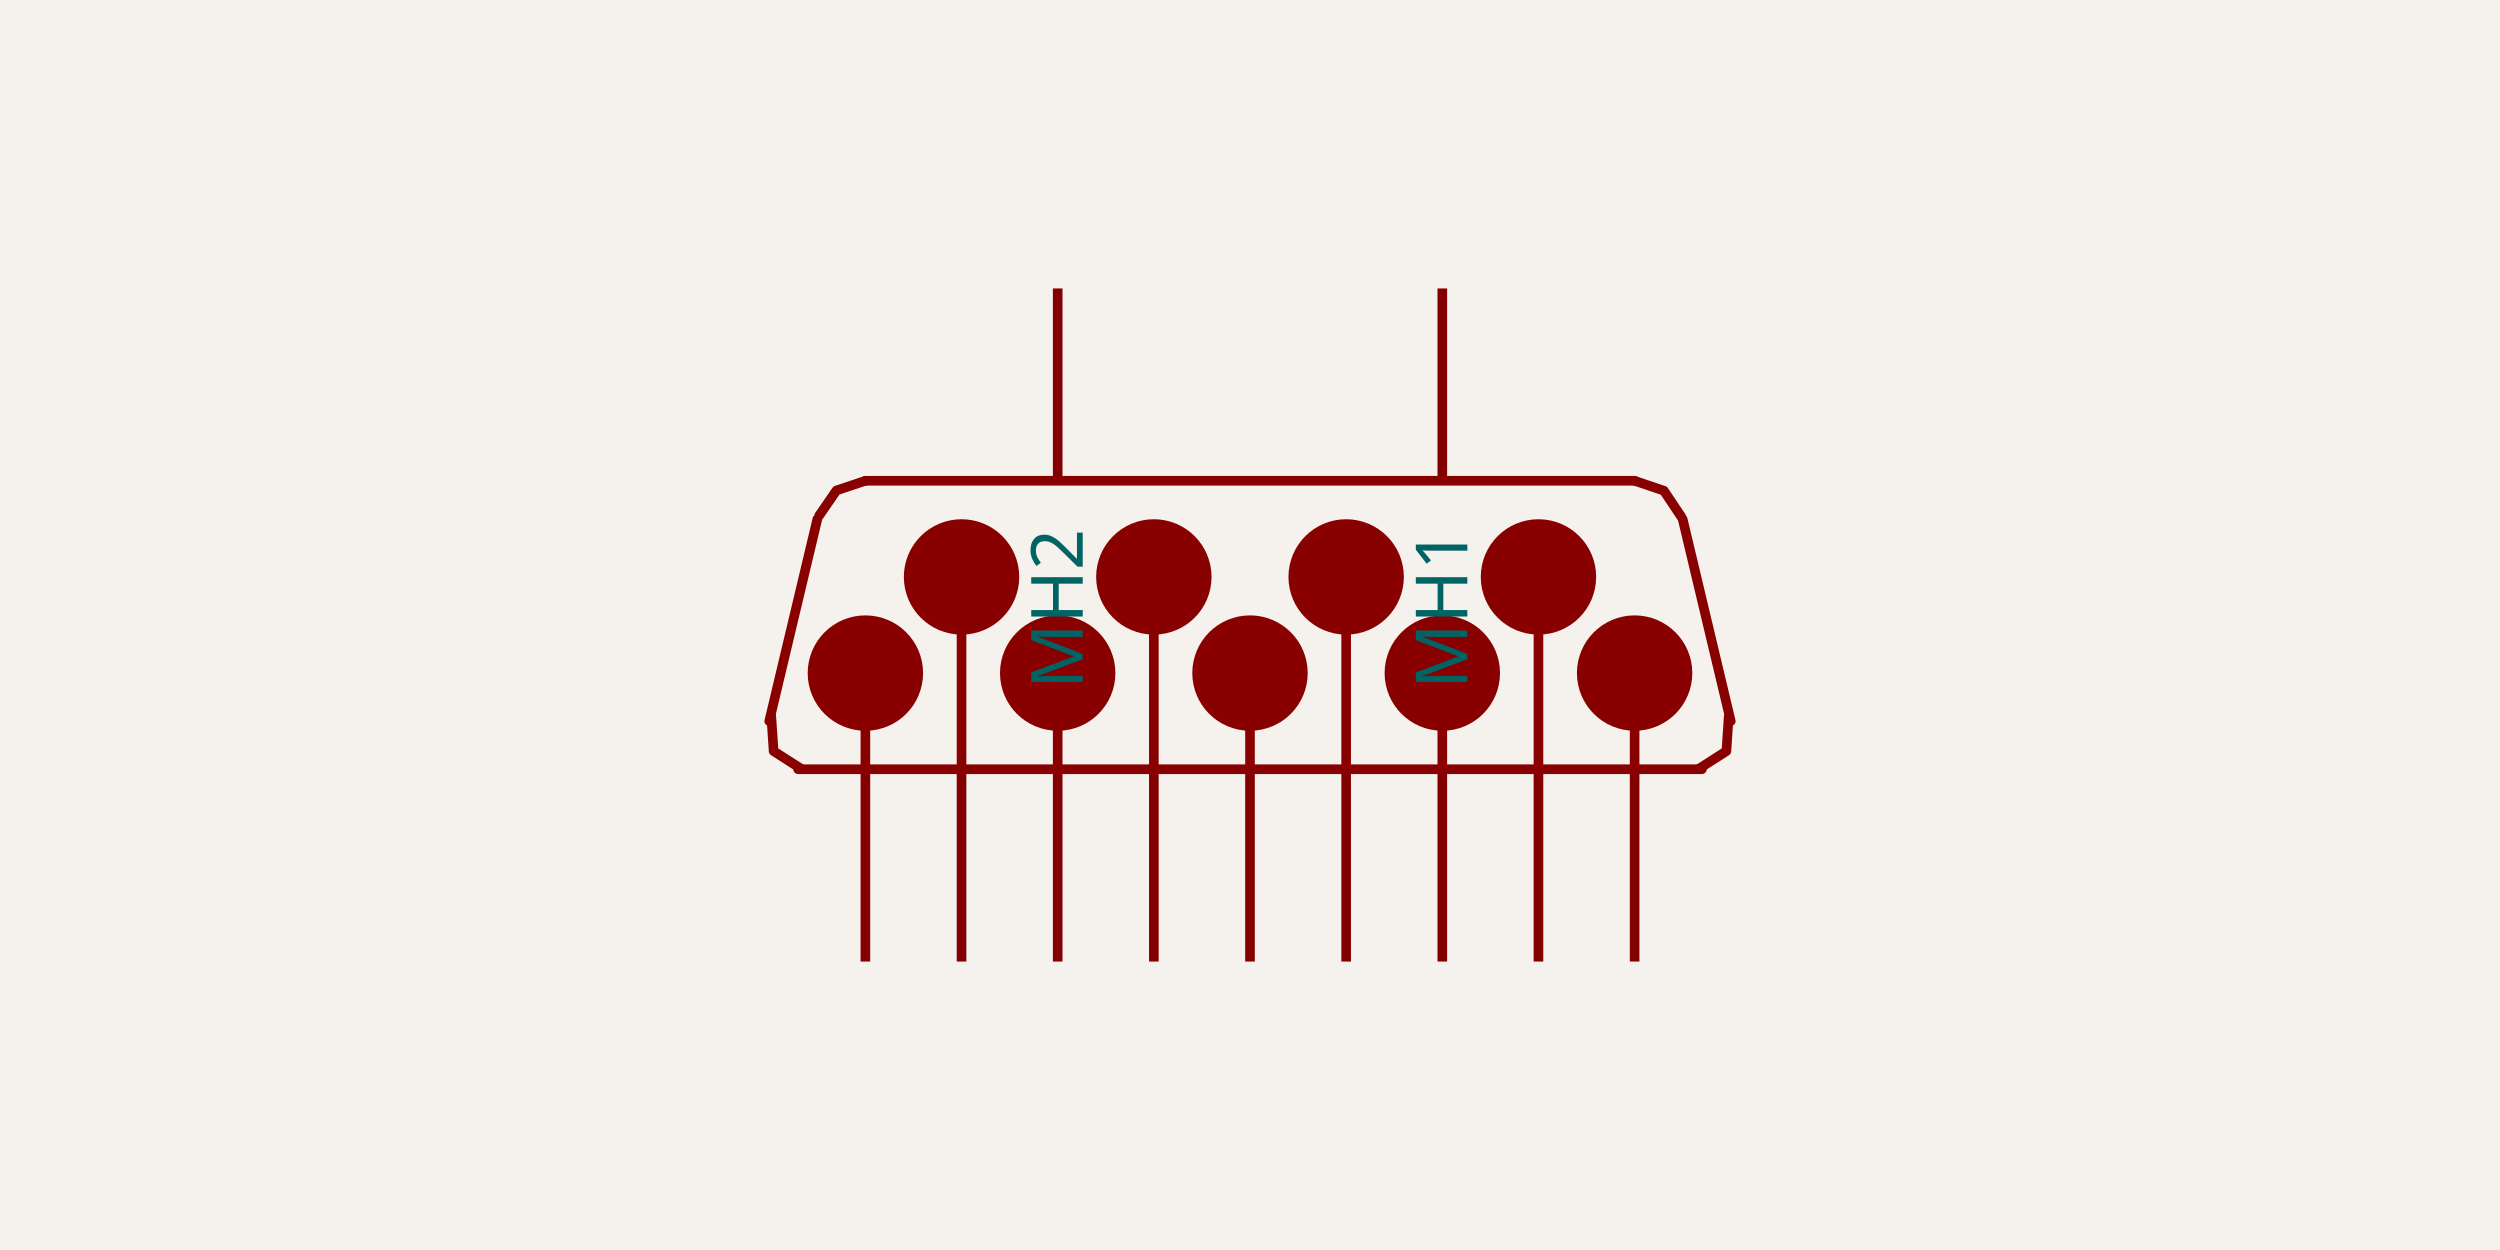
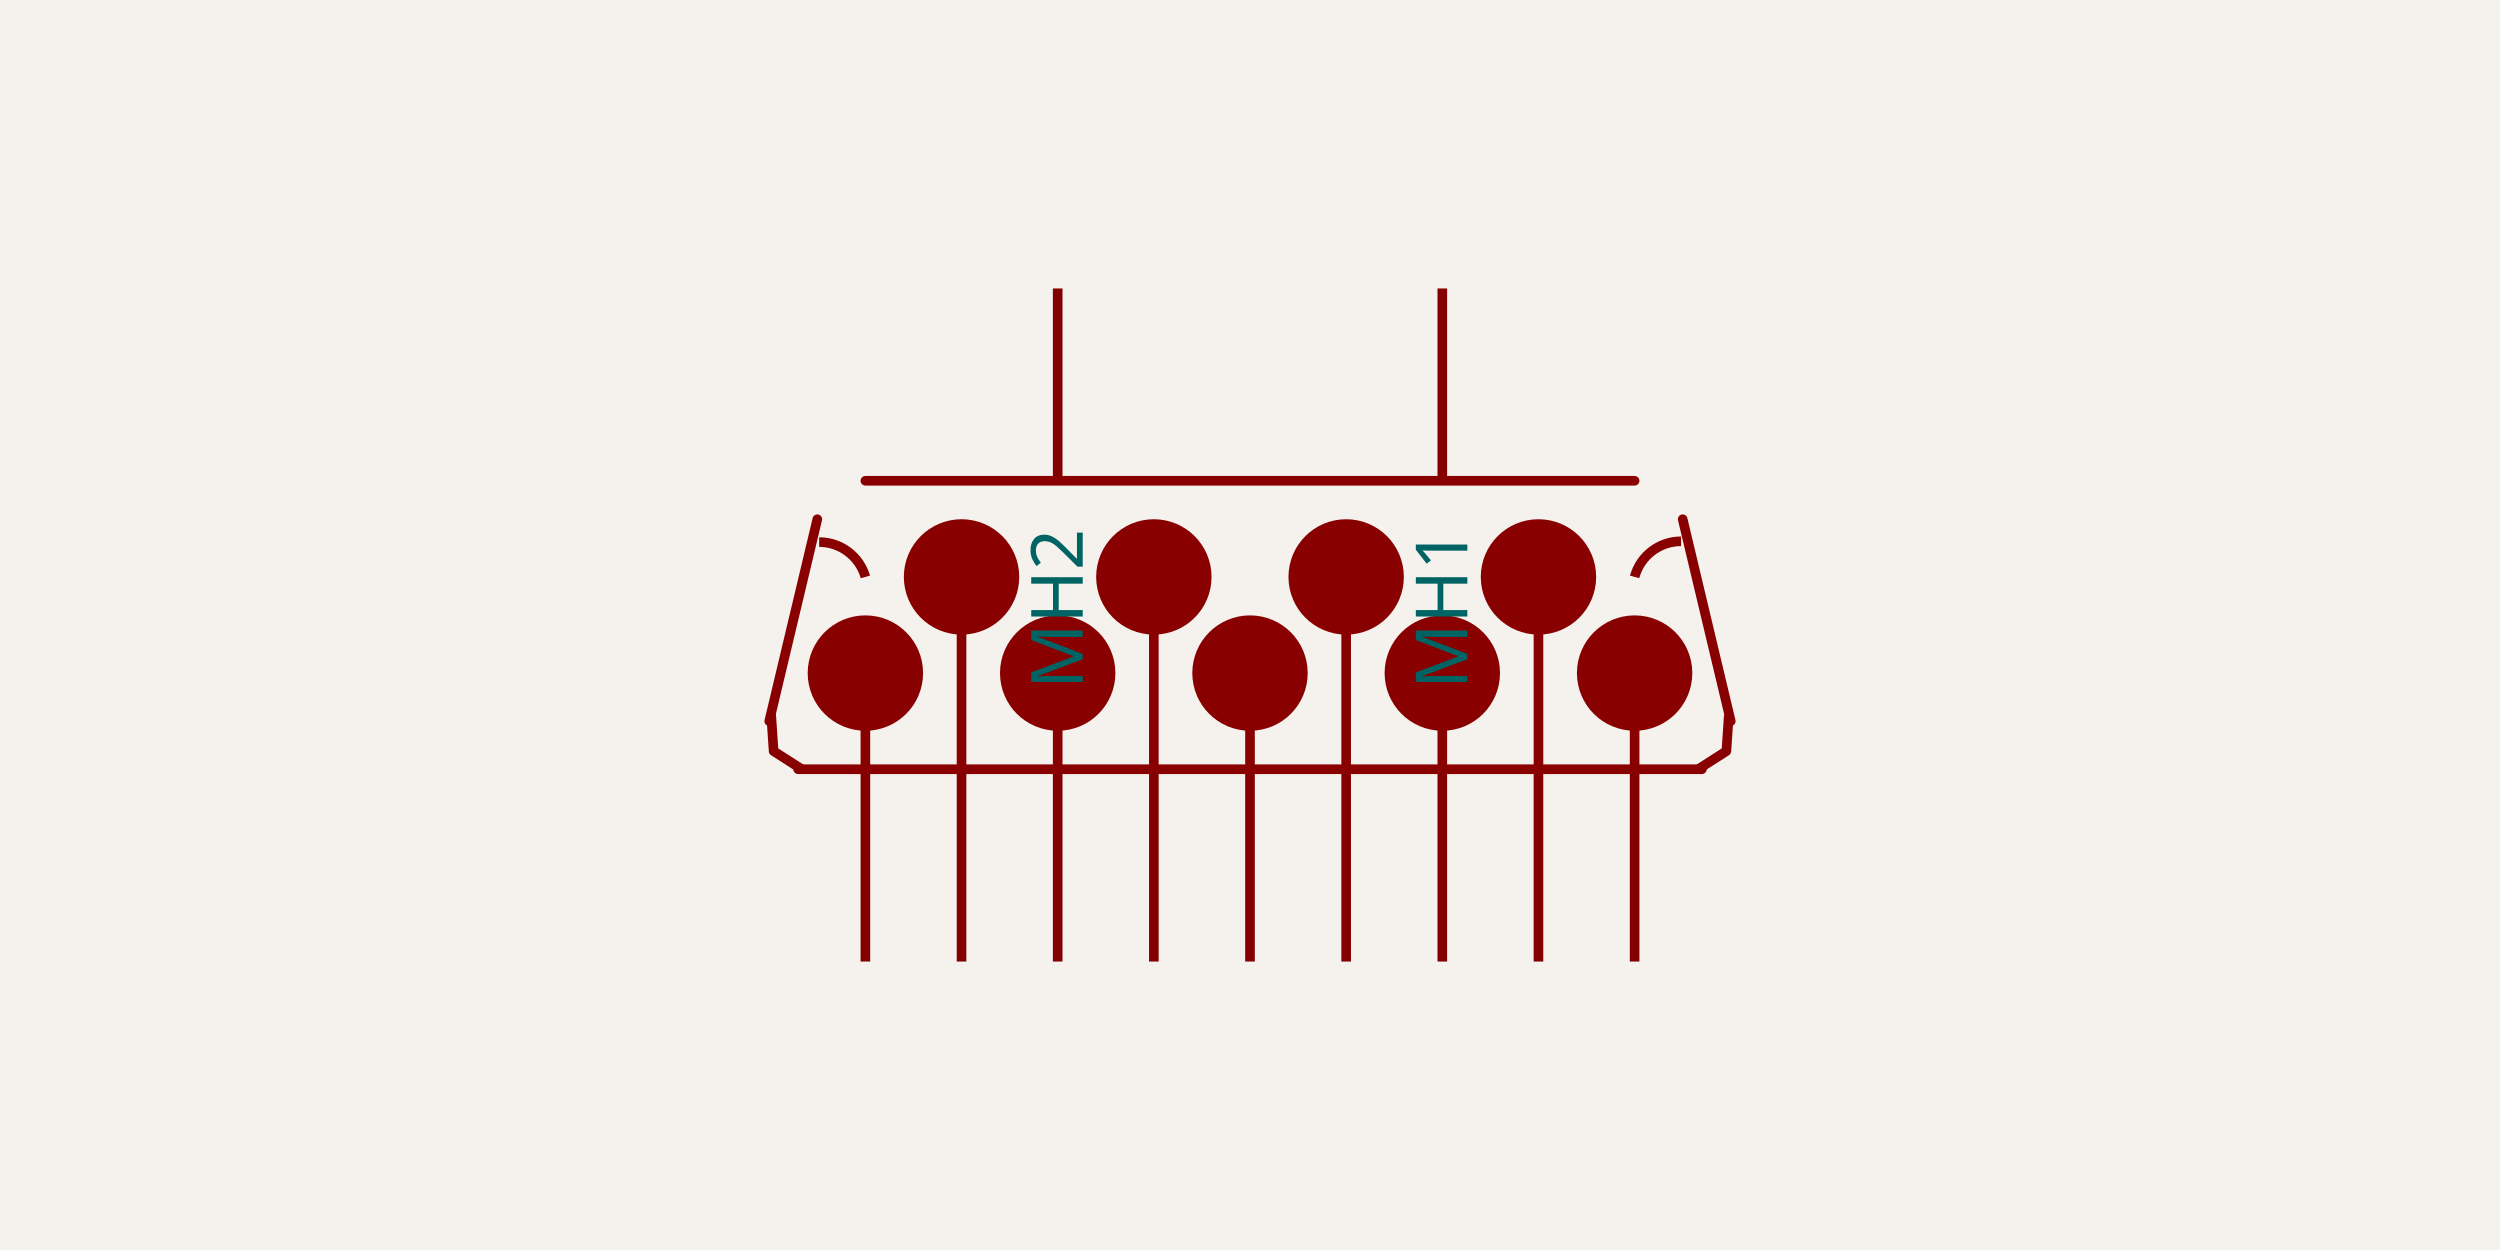
- <svg xmlns="http://www.w3.org/2000/svg" class="tscircuit-schematic" width="1200" height="600" style="background-color: rgb(245, 241, 237)" data-real-to-screen-transform="matrix(230.7692307692,0,0,-230.7692307692,600,300)" data-software-used-string="@tscircuit/core@0.0.1393">
+ <svg xmlns="http://www.w3.org/2000/svg" class="tscircuit-schematic" width="1200" height="600" style="background-color: rgb(245, 241, 237)" data-real-to-screen-transform="matrix(230.7692307692,0,0,-230.7692307692,600,300)" data-software-used-string="@tscircuit/core@0.0.1537">
  <style>
              .boundary { fill: rgb(245, 241, 237); }
              .schematic-boundary { fill: none; stroke: #fff; }
              .component { fill: none; stroke: rgb(132, 0, 0); }
              .chip { fill: rgb(255, 255, 194); stroke: rgb(132, 0, 0); }
              .component-pin { fill: none; stroke: rgb(132, 0, 0); }
              .text { font-family: sans-serif; fill: rgb(0, 150, 0); }
              .pin-number { fill: rgb(169, 0, 0); }
              .port-label { fill: rgb(0, 100, 100); }
              .component-name { fill: rgb(0, 100, 100); }

            </style>
  <rect class="boundary" x="0" y="0" width="1200" height="600" />
  <g class="sch-component" data-circuit-json-type="schematic_component" data-schematic-component-id="schematic_component_0">
    <line class="sch-line" x1="415.385" y1="461.538" x2="415.385" y2="369.231" stroke="rgba(132, 0, 0)" stroke-width="4.615" data-schematic-line-id="schematic_line_0" data-schematic-component-id="schematic_component_0" />
    <line class="sch-line" x1="507.692" y1="461.538" x2="507.692" y2="369.231" stroke="rgba(132, 0, 0)" stroke-width="4.615" data-schematic-line-id="schematic_line_1" data-schematic-component-id="schematic_component_0" />
    <line class="sch-line" x1="600" y1="461.538" x2="600" y2="369.231" stroke="rgba(132, 0, 0)" stroke-width="4.615" data-schematic-line-id="schematic_line_2" data-schematic-component-id="schematic_component_0" />
    <line class="sch-line" x1="692.308" y1="461.538" x2="692.308" y2="369.231" stroke="rgba(132, 0, 0)" stroke-width="4.615" data-schematic-line-id="schematic_line_3" data-schematic-component-id="schematic_component_0" />
    <line class="sch-line" x1="784.615" y1="461.538" x2="784.615" y2="369.231" stroke="rgba(132, 0, 0)" stroke-width="4.615" data-schematic-line-id="schematic_line_4" data-schematic-component-id="schematic_component_0" />
    <line class="sch-line" x1="461.538" y1="461.538" x2="461.538" y2="369.231" stroke="rgba(132, 0, 0)" stroke-width="4.615" data-schematic-line-id="schematic_line_5" data-schematic-component-id="schematic_component_0" />
    <line class="sch-line" x1="553.846" y1="461.538" x2="553.846" y2="369.231" stroke="rgba(132, 0, 0)" stroke-width="4.615" data-schematic-line-id="schematic_line_6" data-schematic-component-id="schematic_component_0" />
    <line class="sch-line" x1="646.154" y1="461.538" x2="646.154" y2="369.231" stroke="rgba(132, 0, 0)" stroke-width="4.615" data-schematic-line-id="schematic_line_7" data-schematic-component-id="schematic_component_0" />
    <line class="sch-line" x1="738.462" y1="461.538" x2="738.462" y2="369.231" stroke="rgba(132, 0, 0)" stroke-width="4.615" data-schematic-line-id="schematic_line_8" data-schematic-component-id="schematic_component_0" />
    <line class="sch-line" x1="507.692" y1="138.462" x2="507.692" y2="230.769" stroke="rgba(132, 0, 0)" stroke-width="4.615" data-schematic-line-id="schematic_line_9" data-schematic-component-id="schematic_component_0" />
    <line class="sch-line" x1="692.308" y1="138.462" x2="692.308" y2="230.769" stroke="rgba(132, 0, 0)" stroke-width="4.615" data-schematic-line-id="schematic_line_10" data-schematic-component-id="schematic_component_0" />
    <path class="sch-path" d="M 507.692 336.923 L 507.692 369.231" stroke="#880000" stroke-width="4.615" fill="none" stroke-linecap="round" stroke-linejoin="round" data-schematic-component-id="schematic_component_0" />
    <path class="sch-path" d="M 415.385 336.923 L 415.385 369.231" stroke="#880000" stroke-width="4.615" fill="none" stroke-linecap="round" stroke-linejoin="round" data-schematic-component-id="schematic_component_0" />
    <path class="sch-path" d="M 600 336.923 L 600 369.231" stroke="#880000" stroke-width="4.615" fill="none" stroke-linecap="round" stroke-linejoin="round" data-schematic-component-id="schematic_component_0" />
    <path class="sch-path" d="M 461.538 369.231 L 461.538 290.769" stroke="#880000" stroke-width="4.615" fill="none" stroke-linecap="round" stroke-linejoin="round" data-schematic-component-id="schematic_component_0" />
    <path class="sch-path" d="M 692.308 336.923 L 692.308 369.231" stroke="#880000" stroke-width="4.615" fill="none" stroke-linecap="round" stroke-linejoin="round" data-schematic-component-id="schematic_component_0" />
    <path class="sch-path" d="M 553.846 369.231 L 553.846 290.769" stroke="#880000" stroke-width="4.615" fill="none" stroke-linecap="round" stroke-linejoin="round" data-schematic-component-id="schematic_component_0" />
    <path class="sch-path" d="M 784.615 336.923 L 784.615 369.231" stroke="#880000" stroke-width="4.615" fill="none" stroke-linecap="round" stroke-linejoin="round" data-schematic-component-id="schematic_component_0" />
    <path class="sch-path" d="M 646.154 369.231 L 646.154 290.769" stroke="#880000" stroke-width="4.615" fill="none" stroke-linecap="round" stroke-linejoin="round" data-schematic-component-id="schematic_component_0" />
    <path class="sch-path" d="M 738.462 369.231 L 738.462 290.769" stroke="#880000" stroke-width="4.615" fill="none" stroke-linecap="round" stroke-linejoin="round" data-schematic-component-id="schematic_component_0" />
    <circle class="sch-circle" cx="738.462" cy="276.923" r="13.846" fill="none" stroke="#880000" stroke-width="27.692" data-schematic-circle-id="schematic_circle_0" data-schematic-component-id="schematic_component_0" />
    <circle class="sch-circle" cx="646.154" cy="276.923" r="13.846" fill="none" stroke="#880000" stroke-width="27.692" data-schematic-circle-id="schematic_circle_1" data-schematic-component-id="schematic_component_0" />
    <circle class="sch-circle" cx="553.846" cy="276.923" r="13.846" fill="none" stroke="#880000" stroke-width="27.692" data-schematic-circle-id="schematic_circle_2" data-schematic-component-id="schematic_component_0" />
    <circle class="sch-circle" cx="461.538" cy="276.923" r="13.846" fill="none" stroke="#880000" stroke-width="27.692" data-schematic-circle-id="schematic_circle_3" data-schematic-component-id="schematic_component_0" />
    <circle class="sch-circle" cx="784.615" cy="323.077" r="13.846" fill="none" stroke="#880000" stroke-width="27.692" data-schematic-circle-id="schematic_circle_4" data-schematic-component-id="schematic_component_0" />
    <circle class="sch-circle" cx="692.308" cy="323.077" r="13.846" fill="none" stroke="#880000" stroke-width="27.692" data-schematic-circle-id="schematic_circle_5" data-schematic-component-id="schematic_component_0" />
    <circle class="sch-circle" cx="600" cy="323.077" r="13.846" fill="none" stroke="#880000" stroke-width="27.692" data-schematic-circle-id="schematic_circle_6" data-schematic-component-id="schematic_component_0" />
    <circle class="sch-circle" cx="507.692" cy="323.077" r="13.846" fill="none" stroke="#880000" stroke-width="27.692" data-schematic-circle-id="schematic_circle_7" data-schematic-component-id="schematic_component_0" />
    <circle class="sch-circle" cx="415.385" cy="323.077" r="13.846" fill="none" stroke="#880000" stroke-width="27.692" data-schematic-circle-id="schematic_circle_8" data-schematic-component-id="schematic_component_0" />
    <path class="sch-path" d="M 784.615 369.231 L 415.385 369.231" stroke="#880000" stroke-width="4.615" fill="none" stroke-linecap="round" stroke-linejoin="round" data-schematic-component-id="schematic_component_0" />
    <path class="sch-path" d="M 784.615 230.769 L 415.385 230.769" stroke="#880000" stroke-width="4.615" fill="none" stroke-linecap="round" stroke-linejoin="round" data-schematic-component-id="schematic_component_0" />
-     <path class="sch-path" d="M 415.385 230.769 L 401.497 235.416 L 393.202 247.485" stroke="#880000" stroke-width="4.615" fill="none" stroke-linecap="round" stroke-linejoin="round" data-schematic-component-id="schematic_component_0" />
+     <path class="sch-arc" d="M 415.385 276.923 A 23.077 23.077 0 0 0 393.202 260.207" fill="none" stroke="#880000" stroke-width="4.615" data-schematic-arc-id="schematic_arc_0" data-schematic-component-id="schematic_component_0" />
    <path class="sch-path" d="M 383.077 369.231 L 415.385 369.231" stroke="#880000" stroke-width="4.615" fill="none" stroke-linecap="round" stroke-linejoin="round" data-schematic-component-id="schematic_component_0" />
    <path class="sch-path" d="M 370.216 343.931 L 371.336 360.557 L 384.681 369.107" stroke="#880000" stroke-width="4.615" fill="none" stroke-linecap="round" stroke-linejoin="round" data-schematic-component-id="schematic_component_0" />
    <path class="sch-path" d="M 392.308 249.231 L 369.231 346.154" stroke="#880000" stroke-width="4.615" fill="none" stroke-linecap="round" stroke-linejoin="round" data-schematic-component-id="schematic_component_0" />
-     <path class="sch-path" d="M 806.906 247.873 L 798.664 235.538 L 784.615 230.769" stroke="#880000" stroke-width="4.615" fill="none" stroke-linecap="round" stroke-linejoin="round" data-schematic-component-id="schematic_component_0" />
+     <path class="sch-arc" d="M 806.906 259.819 A 23.077 23.077 0 0 0 784.615 276.923" fill="none" stroke="#880000" stroke-width="4.615" data-schematic-arc-id="schematic_arc_1" data-schematic-component-id="schematic_component_0" />
    <path class="sch-path" d="M 816.923 369.231 L 784.615 369.231" stroke="#880000" stroke-width="4.615" fill="none" stroke-linecap="round" stroke-linejoin="round" data-schematic-component-id="schematic_component_0" />
    <path class="sch-path" d="M 815.319 369.107 L 828.664 360.557 L 829.784 343.931" stroke="#880000" stroke-width="4.615" fill="none" stroke-linecap="round" stroke-linejoin="round" data-schematic-component-id="schematic_component_0" />
    <path class="sch-path" d="M 807.692 249.231 L 830.769 346.154" stroke="#880000" stroke-width="4.615" fill="none" stroke-linecap="round" stroke-linejoin="round" data-schematic-component-id="schematic_component_0" />
    <text class="port-label sch-pin-label" x="507.692" y="253.846" style="font-family: sans-serif;" fill="rgb(0, 100, 100)" text-anchor="end" dominant-baseline="middle" font-size="34.615px" transform="rotate(-90 507.6923 253.8462)">MH2</text>
    <text class="port-label sch-pin-label" x="692.308" y="253.846" style="font-family: sans-serif;" fill="rgb(0, 100, 100)" text-anchor="end" dominant-baseline="middle" font-size="34.615px" transform="rotate(-90 692.3077 253.8462)">MH1</text>
  </g>
  <g class="schematic-port-hover sch-port-hover" data-schematic-port-id="source_port_0">
    <circle cx="369.231" cy="184.615" r="9.231" fill="red" opacity="0" />
  </g>
  <g class="schematic-port-hover sch-port-hover" data-schematic-port-id="source_port_1">
    <circle cx="369.231" cy="230.769" r="9.231" fill="red" opacity="0" />
  </g>
  <g class="schematic-port-hover sch-port-hover" data-schematic-port-id="source_port_2">
    <circle cx="369.231" cy="276.923" r="9.231" fill="red" opacity="0" />
  </g>
  <g class="schematic-port-hover sch-port-hover" data-schematic-port-id="source_port_3">
    <circle cx="369.231" cy="323.077" r="9.231" fill="red" opacity="0" />
  </g>
  <g class="schematic-port-hover sch-port-hover" data-schematic-port-id="source_port_4">
    <circle cx="369.231" cy="369.231" r="9.231" fill="red" opacity="0" />
  </g>
  <g class="schematic-port-hover sch-port-hover" data-schematic-port-id="source_port_5">
    <circle cx="369.231" cy="415.385" r="9.231" fill="red" opacity="0" />
  </g>
  <g class="schematic-port-hover sch-port-hover" data-schematic-port-id="source_port_6">
    <circle cx="830.769" cy="392.308" r="9.231" fill="red" opacity="0" />
  </g>
  <g class="schematic-port-hover sch-port-hover" data-schematic-port-id="source_port_7">
    <circle cx="830.769" cy="346.154" r="9.231" fill="red" opacity="0" />
  </g>
  <g class="schematic-port-hover sch-port-hover" data-schematic-port-id="source_port_8">
    <circle cx="830.769" cy="300" r="9.231" fill="red" opacity="0" />
  </g>
  <g class="schematic-port-hover sch-port-hover" data-schematic-port-id="source_port_9">
    <circle cx="830.769" cy="253.846" r="9.231" fill="red" opacity="0" />
  </g>
  <g class="schematic-port-hover sch-port-hover" data-schematic-port-id="source_port_10">
    <circle cx="830.769" cy="207.692" r="9.231" fill="red" opacity="0" />
  </g>
  <g class="schematic-port-hover sch-port-hover" data-schematic-port-id="source_port_11">
    <circle cx="415.385" cy="461.538" r="9.231" fill="red" opacity="0" />
  </g>
  <g class="schematic-port-hover sch-port-hover" data-schematic-port-id="source_port_12">
    <circle cx="507.692" cy="461.538" r="9.231" fill="red" opacity="0" />
  </g>
  <g class="schematic-port-hover sch-port-hover" data-schematic-port-id="source_port_13">
    <circle cx="600" cy="461.538" r="9.231" fill="red" opacity="0" />
  </g>
  <g class="schematic-port-hover sch-port-hover" data-schematic-port-id="source_port_14">
    <circle cx="692.308" cy="461.538" r="9.231" fill="red" opacity="0" />
  </g>
  <g class="schematic-port-hover sch-port-hover" data-schematic-port-id="source_port_15">
    <circle cx="784.615" cy="461.538" r="9.231" fill="red" opacity="0" />
  </g>
  <g class="schematic-port-hover sch-port-hover" data-schematic-port-id="source_port_16">
    <circle cx="461.538" cy="461.538" r="9.231" fill="red" opacity="0" />
  </g>
  <g class="schematic-port-hover sch-port-hover" data-schematic-port-id="source_port_17">
    <circle cx="553.846" cy="461.538" r="9.231" fill="red" opacity="0" />
  </g>
  <g class="schematic-port-hover sch-port-hover" data-schematic-port-id="source_port_18">
    <circle cx="646.154" cy="461.538" r="9.231" fill="red" opacity="0" />
  </g>
  <g class="schematic-port-hover sch-port-hover" data-schematic-port-id="source_port_19">
    <circle cx="738.462" cy="461.538" r="9.231" fill="red" opacity="0" />
  </g>
  <g class="schematic-port-hover sch-port-hover" data-schematic-port-id="source_port_20">
    <circle cx="507.692" cy="138.462" r="9.231" fill="red" opacity="0" />
  </g>
  <g class="schematic-port-hover sch-port-hover" data-schematic-port-id="source_port_21">
    <circle cx="692.308" cy="138.462" r="9.231" fill="red" opacity="0" />
  </g>
</svg>
